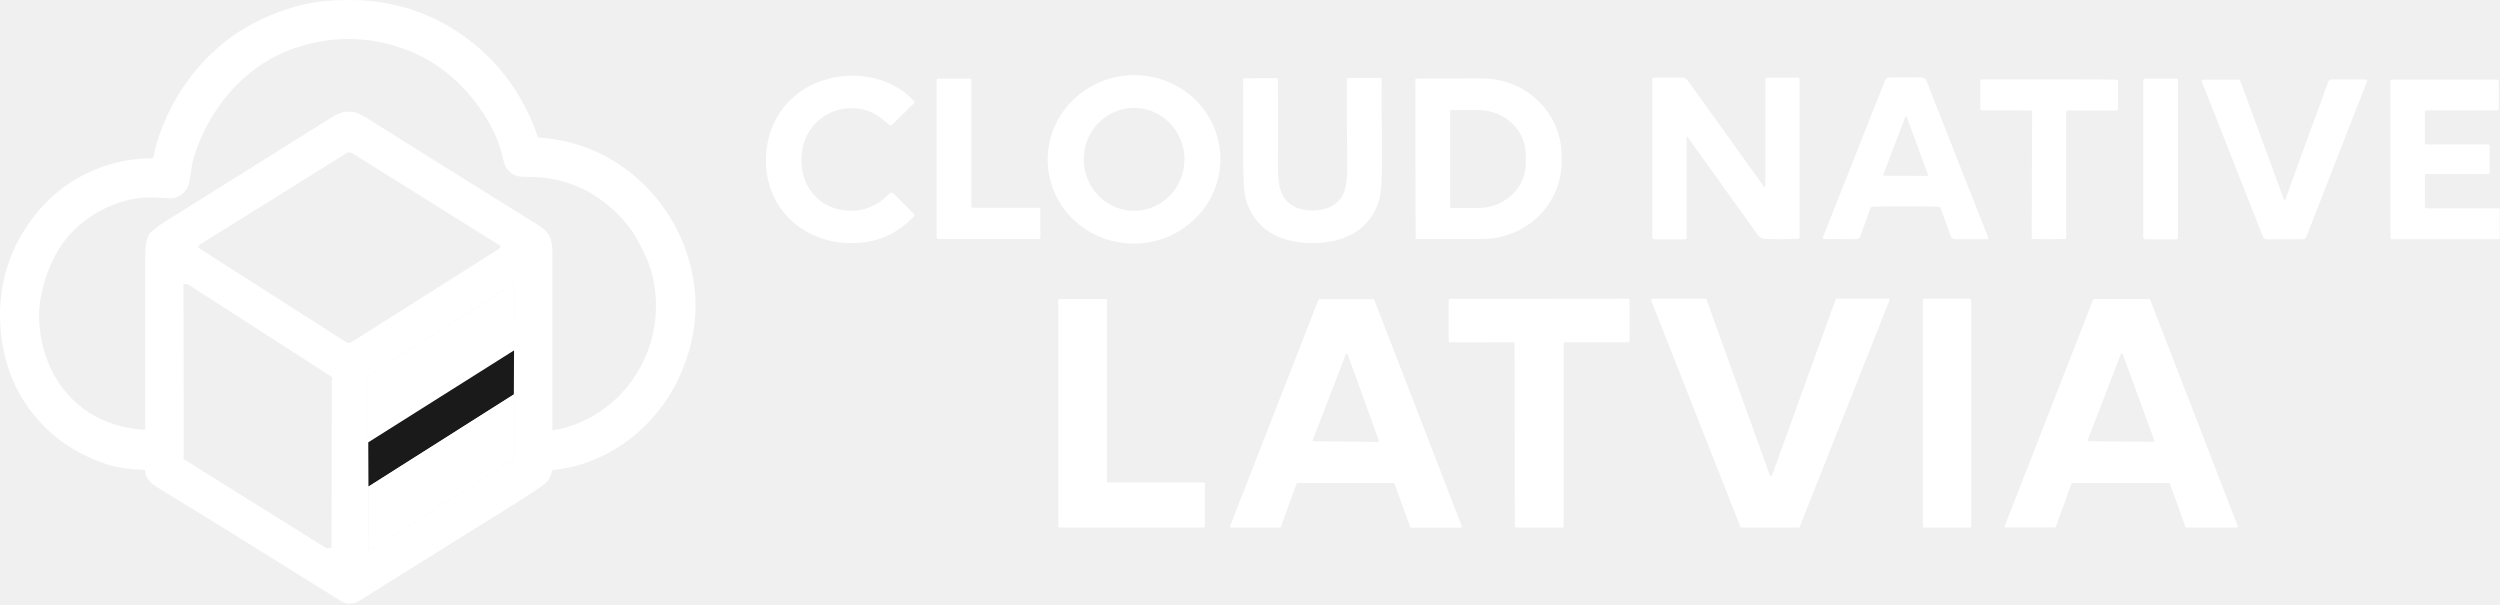
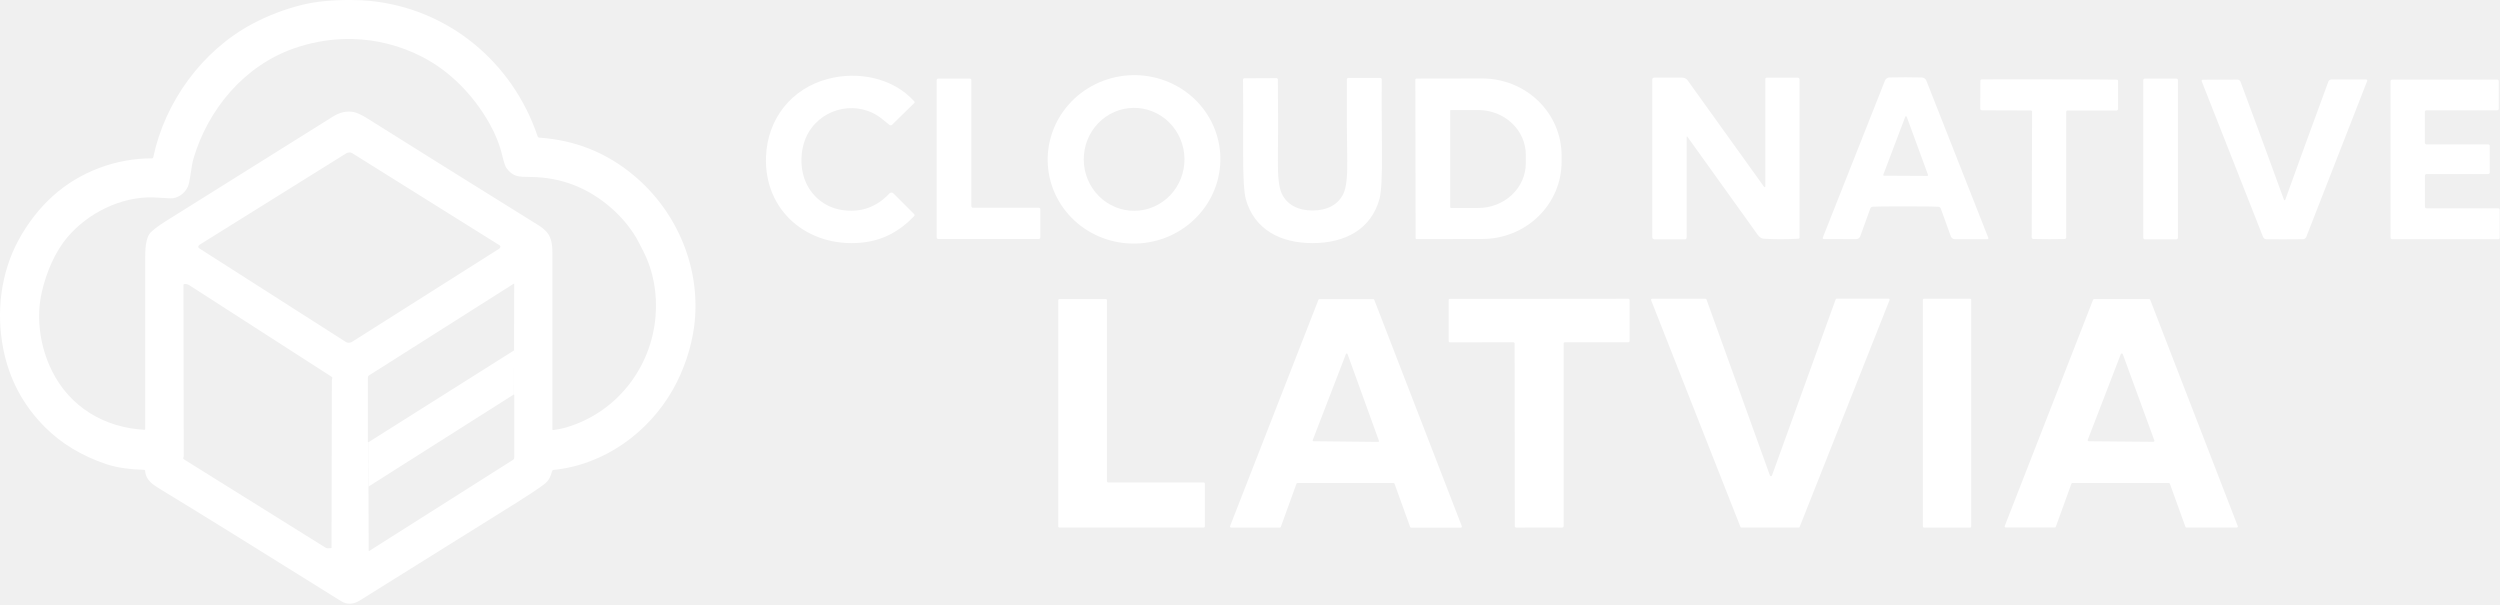
<svg xmlns="http://www.w3.org/2000/svg" width="1464" height="354" viewBox="0 0 1464 354" fill="none">
  <path d="M205.185 0.002C195.163 -0.044 185.188 0.772 176.836 2.856C166.555 5.429 156.859 9.142 147.746 13.995C118.347 29.672 96.545 59.639 89.725 92.202C89.661 92.515 89.379 92.738 89.053 92.738C67.832 92.647 46.506 100.697 30.911 114.827C22.881 122.107 16.165 130.753 10.763 140.767C0.432 159.934 -2.272 182.62 1.836 203.931C5.29 221.87 13.469 237.286 26.373 250.179C35.938 259.735 47.837 266.925 62.07 271.748C68.768 274.021 77.113 274.949 84.355 275.122C84.684 275.125 84.955 275.379 84.975 275.703C85.405 281.375 89.71 283.935 94.189 286.654C116.361 300.121 151.531 321.902 199.702 351.993C203.176 354.163 206.837 354.047 210.683 351.645C221.875 344.647 252.379 325.615 302.196 294.546C309.552 289.96 315.063 286.282 318.728 283.513C321.59 281.354 322.36 279.102 323.327 275.892C323.446 275.503 323.784 275.224 324.187 275.183C353.563 272.223 379.542 253.638 394.012 228.204C400.325 217.117 404.856 203.689 406.472 191.372C410.898 157.796 396.873 124.018 370.827 102.458C354.943 89.302 336.625 82.019 315.872 80.609C315.393 80.578 314.981 80.259 314.831 79.802C300.165 36.409 262.692 5.174 216.822 0.537C213.545 0.205 209.665 0.027 205.185 0.002ZM206.511 22.855C220.432 23.196 234.251 26.632 247.165 33.252C263.734 41.74 277.388 55.968 286.609 72.272C290.073 78.405 292.563 84.622 294.078 90.925C295.06 95.018 295.885 97.51 296.555 98.402C300.474 103.62 303.525 103.567 310.692 103.635C328.545 103.801 344.323 109.88 358.027 121.873C363.726 126.867 368.509 132.529 372.375 138.857C373.01 139.899 374.453 142.639 376.703 147.074C382.737 158.946 384.995 172.086 383.87 185.415C381.34 215.516 360.949 241.562 331.867 250.201C329.284 250.972 326.604 251.524 323.825 251.856C323.635 251.874 323.47 251.729 323.477 251.546C323.498 209.226 323.505 175.04 323.499 148.992C323.499 144.612 323.319 139.454 320.185 135.904C318.911 134.464 317.253 133.109 315.209 131.841C278.411 108.969 245.172 88.216 215.493 69.584C211.853 67.293 209.055 65.967 207.096 65.604C203.053 64.849 199.026 65.728 195.013 68.24C158.08 91.359 126.268 111.263 99.58 127.953C95.638 130.415 91.809 132.755 88.547 135.798C85.096 139.015 85.028 146.348 85.028 151.635C85.028 216.264 85.023 249.476 85.013 251.274C85.013 251.508 84.816 251.695 84.582 251.682C61.111 250.444 40.978 238.337 30.511 217.351C23.458 203.214 20.943 186.14 24.552 170.749C27.203 159.421 32.112 147.602 39.566 138.819C51.49 124.757 70.838 115.106 89.627 115.582C91.213 115.622 94.543 115.809 99.618 116.141C103.885 116.42 108.083 113.385 109.956 109.458C110.495 108.325 110.991 106.185 111.444 103.039C112.169 98.014 112.79 94.621 113.309 92.859C121.895 63.829 143.131 38.456 172.153 28.329C181.436 25.089 190.985 23.269 200.54 22.898C202.531 22.82 204.522 22.806 206.511 22.855ZM204.496 89.277C205.116 89.245 205.718 89.362 206.158 89.637L292.441 143.578C293.322 144.129 293.215 145.081 292.199 145.725L206.143 200.195C205.127 200.839 203.588 200.927 202.713 200.368L116.689 145.433C115.814 144.873 115.91 143.923 116.931 143.286L202.727 89.81C203.238 89.492 203.876 89.31 204.496 89.277ZM300.844 166.134C300.958 166.064 301.106 166.145 301.109 166.278L301.025 205.192L300.904 230.982C300.965 231.023 301.028 231.068 301.093 231.118C301.121 231.138 301.139 231.168 301.139 231.201V267.986C301.139 268.513 300.869 269.002 300.422 269.284L216.181 322.662C216.062 322.731 215.914 322.647 215.909 322.51L215.781 284.94L215.66 259.03L215.464 259.014C215.451 259.014 215.44 259.005 215.44 258.992V221.09C215.44 220.564 215.712 220.075 216.158 219.798L300.844 166.134ZM108.251 166.284C109.049 166.252 110.231 166.624 110.863 167.031L194.093 220.562C195.105 221.212 194.337 221.669 194.335 222.708L194.136 320.926C193.097 320.926 191.725 321.39 190.705 320.754L107.843 269.069C106.822 268.432 107.604 267.962 107.602 266.923L107.432 166.856C107.432 166.467 107.772 166.303 108.251 166.284Z" fill="#ffffff" />
-   <path d="M301.026 205.193L215.66 259.03C215.595 259.025 215.53 259.02 215.464 259.015C215.458 259.015 215.452 259.012 215.448 259.008C215.444 259.004 215.441 258.998 215.441 258.992V221.089C215.441 220.831 215.507 220.576 215.632 220.35C215.758 220.124 215.939 219.934 216.159 219.798L300.845 166.134C300.871 166.119 300.901 166.11 300.931 166.109C300.962 166.108 300.992 166.115 301.019 166.13C301.046 166.144 301.068 166.166 301.084 166.192C301.1 166.218 301.109 166.247 301.11 166.278L301.026 205.193Z" fill="#ffffff" />
-   <path d="M301.026 205.192L300.905 230.982L215.781 284.94L215.66 259.03L301.026 205.192Z" fill="#1a1a1a" />
-   <path d="M215.781 284.94L300.906 230.982C300.966 231.022 301.029 231.068 301.094 231.118C301.108 231.128 301.12 231.14 301.128 231.155C301.136 231.169 301.14 231.185 301.14 231.201V267.986C301.14 268.245 301.074 268.5 300.949 268.727C300.823 268.954 300.642 269.146 300.422 269.285L216.182 322.661C216.154 322.677 216.124 322.685 216.092 322.686C216.061 322.686 216.03 322.678 216.003 322.663C215.975 322.648 215.952 322.626 215.936 322.599C215.92 322.572 215.911 322.542 215.91 322.51L215.781 284.94Z" fill="#ffffff" />
+   <path class="flag-stripe-side" d="M301.026 205.193L215.66 259.03C215.595 259.025 215.53 259.02 215.464 259.015C215.458 259.015 215.452 259.012 215.448 259.008C215.444 259.004 215.441 258.998 215.441 258.992V221.089C215.441 220.831 215.507 220.576 215.632 220.35C215.758 220.124 215.939 219.934 216.159 219.798L300.845 166.134C300.871 166.119 300.901 166.11 300.931 166.109C300.962 166.108 300.992 166.115 301.019 166.13C301.046 166.144 301.068 166.166 301.084 166.192C301.1 166.218 301.109 166.247 301.11 166.278L301.026 205.193Z" fill="none" />
+   <path class="flag-stripe-center" d="M301.026 205.192L300.905 230.982L215.781 284.94L215.66 259.03L301.026 205.192Z" fill="#ffffff" />
+   <path class="flag-stripe-side" d="M215.781 284.94L300.906 230.982C300.966 231.022 301.029 231.068 301.094 231.118C301.108 231.128 301.12 231.14 301.128 231.155C301.136 231.169 301.14 231.185 301.14 231.201V267.986C301.14 268.245 301.074 268.5 300.949 268.727C300.823 268.954 300.642 269.146 300.422 269.285L216.182 322.661C216.154 322.677 216.124 322.685 216.092 322.686C216.061 322.686 216.03 322.678 216.003 322.663C215.975 322.648 215.952 322.626 215.936 322.599C215.92 322.572 215.911 322.542 215.91 322.51L215.781 284.94Z" fill="none" />
  <path d="M520.925 73.219C520.908 73.211 519.472 72.044 516.618 69.718C502.945 58.549 482.256 62.498 473.401 77.705C468.685 85.794 468.123 97.167 471.42 105.601C474.908 114.571 482.819 121.319 492.684 122.916C503.75 124.722 513.151 121.502 520.886 113.255C521.031 113.102 521.204 112.98 521.397 112.896C521.589 112.812 521.797 112.767 522.008 112.765C522.219 112.763 522.428 112.802 522.624 112.882C522.82 112.962 522.998 113.08 523.148 113.23L535.301 125.369C535.462 125.529 535.554 125.746 535.556 125.971C535.558 126.196 535.471 126.412 535.314 126.571C526.65 135.58 516.81 140.947 504.249 142.11C473.183 144.998 447.281 123.619 448.584 91.595C449.479 69.45 463.51 51.84 484.774 46.218C502.242 41.592 522.765 45.387 535.429 59.38C535.546 59.511 535.609 59.681 535.605 59.855C535.6 60.029 535.528 60.193 535.403 60.313L522.458 73.015C522.258 73.208 522.001 73.332 521.725 73.369C521.449 73.406 521.169 73.353 520.925 73.219Z" fill="#ffffff" />
  <path d="M714.528 89.616C715.002 96.074 714.167 102.566 712.07 108.719C709.973 114.872 706.656 120.566 702.307 125.477C697.959 130.388 692.664 134.419 686.726 137.34C680.787 140.261 674.321 142.015 667.697 142.501C661.073 142.988 654.42 142.197 648.118 140.175C641.817 138.153 635.99 134.939 630.971 130.716C625.951 126.493 621.838 121.344 618.865 115.563C615.891 109.782 614.117 103.483 613.643 97.025C613.169 90.566 614.004 84.075 616.1 77.922C618.197 71.769 621.515 66.074 625.863 61.163C630.212 56.252 635.507 52.222 641.445 49.301C647.383 46.38 653.849 44.626 660.474 44.139C667.098 43.653 673.751 44.443 680.052 46.465C686.354 48.487 692.18 51.702 697.2 55.925C702.219 60.148 706.333 65.296 709.306 71.077C712.279 76.858 714.053 83.157 714.528 89.616ZM663.768 63.165C659.895 63.212 656.07 64.038 652.51 65.597C648.951 67.156 645.727 69.415 643.023 72.248C640.318 75.081 638.187 78.43 636.749 82.105C635.312 85.78 634.597 89.709 634.645 93.668C634.743 101.662 637.944 109.291 643.543 114.876C649.143 120.462 656.683 123.546 664.505 123.45C668.378 123.403 672.203 122.576 675.762 121.018C679.322 119.459 682.546 117.199 685.25 114.367C687.955 111.534 690.086 108.185 691.524 104.51C692.961 100.834 693.676 96.906 693.628 92.947C693.53 84.953 690.329 77.324 684.729 71.738C679.13 66.153 671.59 63.069 663.768 63.165Z" fill="#ffffff" />
  <path d="M1033.05 109.421C1033.1 109.488 1033.17 109.538 1033.25 109.564C1033.32 109.59 1033.41 109.59 1033.49 109.564C1033.57 109.539 1033.64 109.489 1033.69 109.422C1033.74 109.355 1033.76 109.274 1033.76 109.191V46.256C1033.76 46.052 1033.84 45.857 1033.99 45.714C1034.13 45.57 1034.33 45.489 1034.53 45.489H1052.78C1053.05 45.489 1053.32 45.598 1053.51 45.792C1053.7 45.986 1053.81 46.25 1053.81 46.524V139.157C1053.81 139.323 1053.75 139.481 1053.64 139.6C1053.53 139.72 1053.37 139.79 1053.21 139.796C1045.99 140.18 1039.19 140.18 1032.82 139.796C1030.61 139.656 1029.37 137.624 1028.13 135.848C1026.33 133.301 1013 114.707 988.13 80.068C988.1 80.029 988.058 80 988.01 79.985C987.962 79.971 987.911 79.971 987.864 79.986C987.816 80.002 987.775 80.031 987.745 80.071C987.715 80.111 987.698 80.159 987.696 80.209V139.17C987.696 139.428 987.594 139.675 987.412 139.857C987.229 140.039 986.982 140.141 986.725 140.141H968.822C968.486 140.141 968.164 140.008 967.927 139.771C967.69 139.534 967.557 139.212 967.557 138.876V46.575C967.557 46.277 967.675 45.991 967.886 45.78C968.097 45.569 968.383 45.451 968.681 45.451H985.076C985.71 45.451 986.333 45.6 986.895 45.887C987.457 46.174 987.942 46.589 988.309 47.099L1033.05 109.421Z" fill="#ffffff" />
  <path d="M1115.96 45.259C1118.92 45.268 1122.07 45.306 1125.41 45.374C1125.99 45.386 1126.55 45.569 1127.03 45.901C1127.5 46.233 1127.87 46.699 1128.08 47.24L1164.35 139.273C1164.38 139.362 1164.4 139.459 1164.39 139.555C1164.38 139.65 1164.34 139.742 1164.29 139.821C1164.23 139.901 1164.16 139.966 1164.08 140.01C1163.99 140.055 1163.9 140.078 1163.8 140.078H1144.81C1144.28 140.077 1143.76 139.912 1143.32 139.606C1142.89 139.299 1142.56 138.866 1142.38 138.365L1136.54 122.162C1136.43 121.867 1136.25 121.608 1136 121.416C1135.75 121.224 1135.46 121.106 1135.15 121.076C1133.79 120.939 1127.37 120.867 1115.89 120.858C1104.42 120.85 1098 120.914 1096.63 121.05C1096.33 121.079 1096.03 121.195 1095.78 121.385C1095.54 121.575 1095.35 121.831 1095.24 122.124L1089.38 138.327C1089.19 138.825 1088.86 139.256 1088.43 139.56C1088 139.864 1087.48 140.027 1086.95 140.027L1067.96 140.001C1067.86 140.002 1067.77 139.978 1067.68 139.934C1067.6 139.889 1067.52 139.824 1067.47 139.745C1067.42 139.665 1067.38 139.574 1067.37 139.478C1067.36 139.382 1067.37 139.285 1067.41 139.196L1103.82 47.227C1104.03 46.686 1104.39 46.22 1104.87 45.888C1105.35 45.556 1105.91 45.373 1106.49 45.361C1109.83 45.293 1112.98 45.259 1115.96 45.259ZM1102.87 102.278C1102.84 102.347 1102.83 102.421 1102.84 102.494C1102.85 102.567 1102.87 102.637 1102.92 102.698C1102.96 102.758 1103.01 102.808 1103.08 102.842C1103.15 102.875 1103.22 102.893 1103.29 102.891L1128.63 103.019C1128.7 103.02 1128.77 103.002 1128.84 102.969C1128.9 102.936 1128.96 102.888 1129 102.829C1129.04 102.77 1129.07 102.702 1129.08 102.631C1129.09 102.559 1129.08 102.486 1129.05 102.419L1116.56 68.35C1116.52 68.267 1116.47 68.196 1116.39 68.146C1116.32 68.096 1116.23 68.069 1116.14 68.069C1116.05 68.069 1115.96 68.096 1115.89 68.146C1115.82 68.196 1115.76 68.267 1115.73 68.35L1102.87 102.278Z" fill="#ffffff" />
  <path d="M768.704 123.273C777.176 123.247 783.821 119.848 786.837 113.127C788.396 109.651 789.099 103.283 788.945 94.022C788.724 81.252 788.651 65.398 788.728 46.46C788.728 46.246 788.814 46.041 788.968 45.891C789.121 45.74 789.329 45.655 789.546 45.655H808.331C808.544 45.655 808.749 45.74 808.9 45.891C809.051 46.041 809.136 46.246 809.136 46.46C809.059 54.178 809.106 68.073 809.276 88.144C809.404 103.07 808.919 112.526 807.82 116.513C802.9 134.314 787.616 142.326 768.755 142.364C749.894 142.416 734.572 134.48 729.563 116.705C728.447 112.718 727.918 103.261 727.978 88.336C728.046 68.265 728.025 54.37 727.914 46.651C727.914 46.438 727.999 46.233 728.15 46.082C728.301 45.931 728.506 45.846 728.719 45.846L747.504 45.757C747.611 45.757 747.718 45.778 747.817 45.818C747.916 45.859 748.006 45.918 748.082 45.993C748.158 46.068 748.218 46.156 748.26 46.254C748.301 46.352 748.322 46.456 748.322 46.562C748.492 65.5 748.496 81.354 748.335 94.125C748.224 103.385 748.956 109.749 750.532 113.216C753.574 119.925 760.244 123.286 768.704 123.273Z" fill="#ffffff" />
  <path d="M828.828 46.563C828.828 46.417 828.886 46.277 828.989 46.174C829.092 46.071 829.232 46.013 829.378 46.013L867.906 45.949C880.233 45.928 892.065 50.662 900.797 59.109C909.53 67.557 914.448 79.026 914.471 90.994V94.726C914.483 100.654 913.291 106.526 910.965 112.007C908.639 117.489 905.223 122.471 900.913 126.671C896.603 130.87 891.483 134.205 885.846 136.483C880.209 138.761 874.165 139.94 868.059 139.95L829.531 140.014C829.385 140.014 829.245 139.956 829.142 139.853C829.039 139.75 828.981 139.61 828.981 139.464L828.828 46.563ZM849.223 64.913V121.319C849.223 121.444 849.273 121.564 849.361 121.653C849.45 121.741 849.57 121.791 849.696 121.791H865.644C873.035 121.791 880.124 119.033 885.351 114.122C890.578 109.212 893.514 102.552 893.514 95.608V90.624C893.514 83.68 890.578 77.02 885.351 72.109C880.124 67.199 873.035 64.44 865.644 64.44H849.696C849.634 64.44 849.572 64.452 849.515 64.476C849.458 64.5 849.405 64.535 849.361 64.579C849.318 64.623 849.283 64.675 849.259 64.732C849.235 64.789 849.223 64.851 849.223 64.913Z" fill="#ffffff" />
  <path d="M548.525 139.068V46.92C548.525 46.683 548.62 46.456 548.787 46.288C548.955 46.12 549.183 46.026 549.42 46.026H567.936C568.174 46.026 568.401 46.12 568.569 46.288C568.737 46.456 568.831 46.683 568.831 46.92V120.756C568.831 120.993 568.925 121.221 569.093 121.389C569.261 121.556 569.488 121.651 569.725 121.651H608.317C608.435 121.651 608.551 121.674 608.659 121.719C608.768 121.764 608.867 121.83 608.95 121.913C609.033 121.996 609.099 122.094 609.144 122.203C609.189 122.311 609.212 122.428 609.212 122.545V139.068C609.212 139.305 609.117 139.533 608.95 139.701C608.782 139.868 608.554 139.963 608.317 139.963H549.42C549.183 139.963 548.955 139.868 548.787 139.701C548.62 139.533 548.525 139.305 548.525 139.068Z" fill="#ffffff" />
  <path d="M1274.41 46.013H1256.08C1255.53 46.013 1255.09 46.459 1255.09 47.01V139.17C1255.09 139.72 1255.53 140.167 1256.08 140.167H1274.41C1274.96 140.167 1275.41 139.72 1275.41 139.17V47.01C1275.41 46.459 1274.96 46.013 1274.41 46.013Z" fill="#ffffff" />
  <path d="M1200.01 46.473C1224.28 46.507 1237.47 46.563 1239.6 46.639C1239.8 46.646 1239.98 46.728 1240.12 46.869C1240.25 47.01 1240.33 47.198 1240.33 47.393V63.75C1240.33 64.011 1240.23 64.261 1240.05 64.446C1239.86 64.63 1239.62 64.734 1239.36 64.734H1210.7C1210.51 64.734 1210.32 64.809 1210.19 64.944C1210.06 65.078 1209.98 65.26 1209.98 65.45V139.004C1209.98 139.253 1209.88 139.493 1209.71 139.674C1209.54 139.854 1209.3 139.962 1209.05 139.976C1207.4 140.044 1204.34 140.074 1199.87 140.065C1195.4 140.056 1192.34 140.018 1190.7 139.95C1190.44 139.937 1190.2 139.827 1190.03 139.643C1189.86 139.46 1189.76 139.217 1189.76 138.966L1189.99 65.424C1190 65.329 1189.98 65.235 1189.94 65.146C1189.91 65.058 1189.86 64.978 1189.79 64.91C1189.72 64.842 1189.64 64.788 1189.56 64.751C1189.47 64.715 1189.37 64.696 1189.28 64.696L1160.62 64.606C1160.49 64.606 1160.36 64.581 1160.24 64.531C1160.13 64.482 1160.02 64.41 1159.93 64.318C1159.84 64.227 1159.77 64.118 1159.72 63.999C1159.67 63.88 1159.64 63.752 1159.64 63.622L1159.71 47.266C1159.71 47.07 1159.78 46.882 1159.92 46.741C1160.06 46.601 1160.24 46.518 1160.44 46.512C1162.57 46.444 1175.76 46.431 1200.01 46.473Z" fill="#ffffff" />
  <path d="M1337.87 117.255C1338.06 117.255 1338.21 117.098 1338.32 116.782C1345.12 97.87 1353.5 74.872 1363.48 47.79C1363.61 47.422 1363.86 47.104 1364.18 46.88C1364.5 46.656 1364.89 46.537 1365.28 46.538H1385.62C1385.73 46.539 1385.83 46.566 1385.92 46.615C1386.02 46.665 1386.09 46.736 1386.15 46.822C1386.21 46.909 1386.25 47.008 1386.26 47.112C1386.27 47.216 1386.26 47.321 1386.22 47.419L1350.58 138.685C1350.43 139.083 1350.16 139.427 1349.81 139.674C1349.47 139.922 1349.05 140.062 1348.63 140.078C1347.71 140.112 1344.14 140.134 1337.91 140.142C1331.68 140.151 1328.11 140.142 1327.19 140.116C1326.76 140.1 1326.35 139.96 1326 139.713C1325.66 139.465 1325.39 139.122 1325.23 138.724L1289.31 47.573C1289.27 47.474 1289.26 47.367 1289.27 47.262C1289.28 47.156 1289.32 47.055 1289.37 46.967C1289.43 46.878 1289.51 46.806 1289.61 46.756C1289.7 46.706 1289.8 46.679 1289.91 46.678L1310.25 46.627C1310.65 46.625 1311.03 46.743 1311.35 46.965C1311.67 47.186 1311.92 47.501 1312.06 47.867C1322.12 74.924 1330.57 97.895 1337.42 116.782C1337.54 117.098 1337.69 117.255 1337.87 117.255Z" fill="#ffffff" />
  <path d="M1463.82 122.877V139.183C1463.82 139.301 1463.8 139.417 1463.75 139.525C1463.71 139.634 1463.64 139.733 1463.56 139.816C1463.47 139.899 1463.37 139.965 1463.27 140.01C1463.16 140.054 1463.04 140.078 1462.92 140.078H1400.81C1400.69 140.078 1400.57 140.054 1400.46 140.01C1400.36 139.965 1400.26 139.899 1400.17 139.816C1400.09 139.733 1400.03 139.634 1399.98 139.525C1399.94 139.417 1399.91 139.301 1399.91 139.183V47.521C1399.91 47.284 1400.01 47.056 1400.17 46.889C1400.34 46.721 1400.57 46.627 1400.81 46.627H1462.36C1462.6 46.627 1462.83 46.721 1462.99 46.889C1463.16 47.056 1463.26 47.284 1463.26 47.521V63.699C1463.26 63.936 1463.16 64.164 1462.99 64.331C1462.83 64.499 1462.6 64.593 1462.36 64.593H1420.89C1420.66 64.593 1420.43 64.688 1420.26 64.855C1420.09 65.023 1420 65.251 1420 65.488V83.647C1420 83.884 1420.09 84.111 1420.26 84.279C1420.43 84.447 1420.66 84.541 1420.89 84.541H1457.1C1457.33 84.541 1457.56 84.635 1457.73 84.803C1457.9 84.971 1457.99 85.198 1457.99 85.436V101.026C1457.99 101.263 1457.9 101.49 1457.73 101.658C1457.56 101.826 1457.33 101.92 1457.1 101.92H1420.96C1420.72 101.92 1420.49 102.014 1420.33 102.182C1420.16 102.35 1420.06 102.577 1420.06 102.815V121.088C1420.06 121.326 1420.16 121.553 1420.33 121.721C1420.49 121.889 1420.72 121.983 1420.96 121.983H1462.92C1463.16 121.983 1463.39 122.077 1463.56 122.245C1463.72 122.413 1463.82 122.64 1463.82 122.877Z" fill="#ffffff" />
  <path d="M1075.55 174.9H1105.94C1106.04 174.902 1106.14 174.927 1106.23 174.976C1106.31 175.024 1106.39 175.093 1106.45 175.177C1106.5 175.262 1106.54 175.358 1106.55 175.459C1106.56 175.56 1106.55 175.662 1106.51 175.757L1053.89 308.541C1053.84 308.656 1053.76 308.756 1053.66 308.826C1053.56 308.897 1053.44 308.935 1053.31 308.937H1019.77C1019.64 308.935 1019.52 308.897 1019.42 308.826C1019.32 308.756 1019.24 308.656 1019.19 308.541L966.889 175.795C966.852 175.699 966.838 175.596 966.85 175.494C966.861 175.392 966.898 175.295 966.956 175.21C967.014 175.126 967.092 175.057 967.183 175.01C967.274 174.962 967.375 174.938 967.477 174.939H998.721C998.849 174.939 998.974 174.978 999.079 175.051C999.185 175.124 999.265 175.228 999.309 175.348L1036.48 278.472C1036.53 278.593 1036.61 278.697 1036.71 278.77C1036.82 278.843 1036.94 278.883 1037.07 278.883C1037.2 278.883 1037.32 278.843 1037.43 278.77C1037.53 278.697 1037.61 278.593 1037.66 278.472L1074.96 175.309C1075 175.189 1075.08 175.086 1075.19 175.012C1075.29 174.939 1075.42 174.9 1075.55 174.9Z" fill="#ffffff" />
  <path d="M648.966 282.522H704.822C704.918 282.522 705.013 282.541 705.101 282.578C705.19 282.614 705.27 282.668 705.337 282.736C705.405 282.803 705.459 282.884 705.495 282.972C705.532 283.06 705.551 283.155 705.551 283.251V308.208C705.551 308.303 705.532 308.398 705.495 308.486C705.459 308.575 705.405 308.655 705.337 308.723C705.27 308.79 705.19 308.844 705.101 308.881C705.013 308.917 704.918 308.936 704.822 308.936H620.432C620.336 308.936 620.241 308.917 620.153 308.881C620.064 308.844 619.984 308.79 619.916 308.723C619.849 308.655 619.795 308.575 619.759 308.486C619.722 308.398 619.703 308.303 619.703 308.208V175.845C619.703 175.749 619.722 175.655 619.759 175.566C619.795 175.478 619.849 175.398 619.916 175.33C619.984 175.262 620.064 175.209 620.153 175.172C620.241 175.136 620.336 175.117 620.432 175.117H647.51C647.703 175.117 647.888 175.193 648.025 175.33C648.161 175.467 648.238 175.652 648.238 175.845V281.794C648.238 281.987 648.315 282.172 648.451 282.309C648.588 282.446 648.773 282.522 648.966 282.522Z" fill="#ffffff" />
  <path d="M901.298 175.002C923.329 174.993 940.755 174.976 953.576 174.951C953.762 174.951 953.941 175.025 954.073 175.157C954.205 175.288 954.279 175.467 954.279 175.654V199.665C954.279 199.865 954.199 200.057 954.058 200.198C953.916 200.339 953.725 200.419 953.525 200.419H916.428C916.329 200.419 916.231 200.438 916.14 200.476C916.048 200.514 915.965 200.57 915.895 200.64C915.825 200.71 915.769 200.793 915.731 200.884C915.694 200.976 915.674 201.074 915.674 201.173V308.08C915.674 308.195 915.651 308.309 915.607 308.415C915.562 308.522 915.497 308.618 915.415 308.699C915.333 308.78 915.236 308.844 915.129 308.886C915.022 308.929 914.908 308.951 914.792 308.949C913.319 308.923 908.842 308.911 901.362 308.911C893.891 308.919 889.418 308.936 887.944 308.962C887.829 308.963 887.715 308.942 887.608 308.899C887.501 308.856 887.404 308.793 887.321 308.712C887.239 308.631 887.174 308.534 887.13 308.428C887.085 308.322 887.062 308.208 887.062 308.093L886.96 201.186C886.96 200.986 886.881 200.794 886.739 200.652C886.598 200.511 886.406 200.432 886.206 200.432L849.11 200.47C848.91 200.47 848.718 200.39 848.576 200.249C848.435 200.108 848.356 199.916 848.356 199.716L848.33 175.705C848.33 175.518 848.404 175.339 848.536 175.208C848.668 175.076 848.846 175.002 849.033 175.002C861.854 175.01 879.276 175.01 901.298 175.002Z" fill="#ffffff" />
  <path d="M1153.67 174.925H1126.7C1126.34 174.925 1126.04 175.222 1126.04 175.589V308.31C1126.04 308.677 1126.34 308.974 1126.7 308.974H1153.67C1154.03 308.974 1154.33 308.677 1154.33 308.31V175.589C1154.33 175.222 1154.03 174.925 1153.67 174.925Z" fill="#ffffff" />
  <path d="M816.025 282.855H759.812C759.677 282.855 759.546 282.897 759.436 282.975C759.326 283.052 759.243 283.162 759.198 283.289L750.061 308.527C750.016 308.654 749.933 308.764 749.824 308.842C749.714 308.92 749.583 308.962 749.448 308.962H720.951C720.844 308.963 720.738 308.938 720.643 308.889C720.548 308.839 720.466 308.767 720.405 308.679C720.345 308.59 720.307 308.488 720.295 308.381C720.283 308.275 720.298 308.167 720.338 308.067L772.066 175.577C772.115 175.455 772.2 175.35 772.31 175.277C772.419 175.204 772.548 175.166 772.68 175.168H804.154C804.287 175.167 804.417 175.207 804.527 175.283C804.636 175.358 804.72 175.465 804.767 175.59L856.036 308.118C856.073 308.216 856.085 308.322 856.073 308.426C856.061 308.529 856.023 308.629 855.964 308.715C855.906 308.802 855.827 308.873 855.735 308.922C855.642 308.972 855.54 308.999 855.435 309H826.376C826.241 309 826.11 308.958 826 308.88C825.891 308.802 825.808 308.693 825.763 308.566L816.639 283.289C816.594 283.162 816.511 283.052 816.401 282.975C816.291 282.897 816.16 282.855 816.025 282.855ZM768.731 257.732C768.705 257.804 768.696 257.882 768.706 257.959C768.715 258.036 768.743 258.109 768.787 258.173C768.831 258.236 768.889 258.289 768.957 258.325C769.025 258.362 769.101 258.382 769.178 258.383L807.042 258.78C807.119 258.779 807.194 258.761 807.263 258.726C807.331 258.691 807.39 258.64 807.435 258.578C807.48 258.515 807.51 258.443 807.521 258.367C807.533 258.291 807.526 258.214 807.502 258.141L789.1 207.294C789.067 207.201 789.006 207.122 788.925 207.065C788.845 207.008 788.75 206.976 788.651 206.975C788.553 206.974 788.456 207.002 788.375 207.057C788.293 207.111 788.23 207.19 788.193 207.281L768.731 257.732Z" fill="#ffffff" />
  <path d="M1226.28 175.142H1258.58C1258.7 175.142 1258.82 175.18 1258.93 175.25C1259.03 175.321 1259.11 175.422 1259.15 175.538L1310.43 308.092C1310.47 308.185 1310.48 308.285 1310.47 308.384C1310.46 308.483 1310.42 308.577 1310.36 308.659C1310.31 308.741 1310.23 308.807 1310.14 308.853C1310.06 308.899 1309.96 308.923 1309.86 308.923H1280.36C1280.24 308.922 1280.12 308.883 1280.01 308.809C1279.91 308.736 1279.83 308.633 1279.79 308.514L1270.67 283.263C1270.62 283.144 1270.55 283.041 1270.44 282.968C1270.34 282.895 1270.22 282.855 1270.09 282.854H1213.6C1213.47 282.855 1213.35 282.895 1213.24 282.968C1213.14 283.041 1213.06 283.144 1213.02 283.263L1203.88 308.489C1203.84 308.608 1203.76 308.711 1203.66 308.784C1203.56 308.857 1203.43 308.897 1203.31 308.897H1174.52C1174.42 308.896 1174.32 308.87 1174.24 308.823C1174.15 308.776 1174.08 308.709 1174.02 308.628C1173.97 308.547 1173.93 308.453 1173.92 308.355C1173.91 308.258 1173.92 308.159 1173.96 308.067L1225.71 175.538C1225.75 175.422 1225.83 175.321 1225.94 175.25C1226.04 175.18 1226.16 175.142 1226.28 175.142ZM1222.6 257.552C1222.57 257.647 1222.56 257.749 1222.57 257.849C1222.58 257.949 1222.62 258.045 1222.68 258.128C1222.74 258.21 1222.81 258.278 1222.9 258.325C1222.99 258.372 1223.09 258.396 1223.19 258.396L1260.97 258.728C1261.07 258.73 1261.17 258.707 1261.26 258.662C1261.35 258.616 1261.43 258.548 1261.49 258.465C1261.55 258.382 1261.59 258.286 1261.6 258.184C1261.61 258.083 1261.6 257.98 1261.57 257.885L1243.11 207.408C1243.07 207.288 1242.99 207.183 1242.89 207.108C1242.78 207.034 1242.66 206.993 1242.53 206.992C1242.4 206.99 1242.28 207.028 1242.17 207.1C1242.07 207.173 1241.98 207.276 1241.94 207.396L1222.6 257.552Z" fill="#ffffff" />
</svg>
